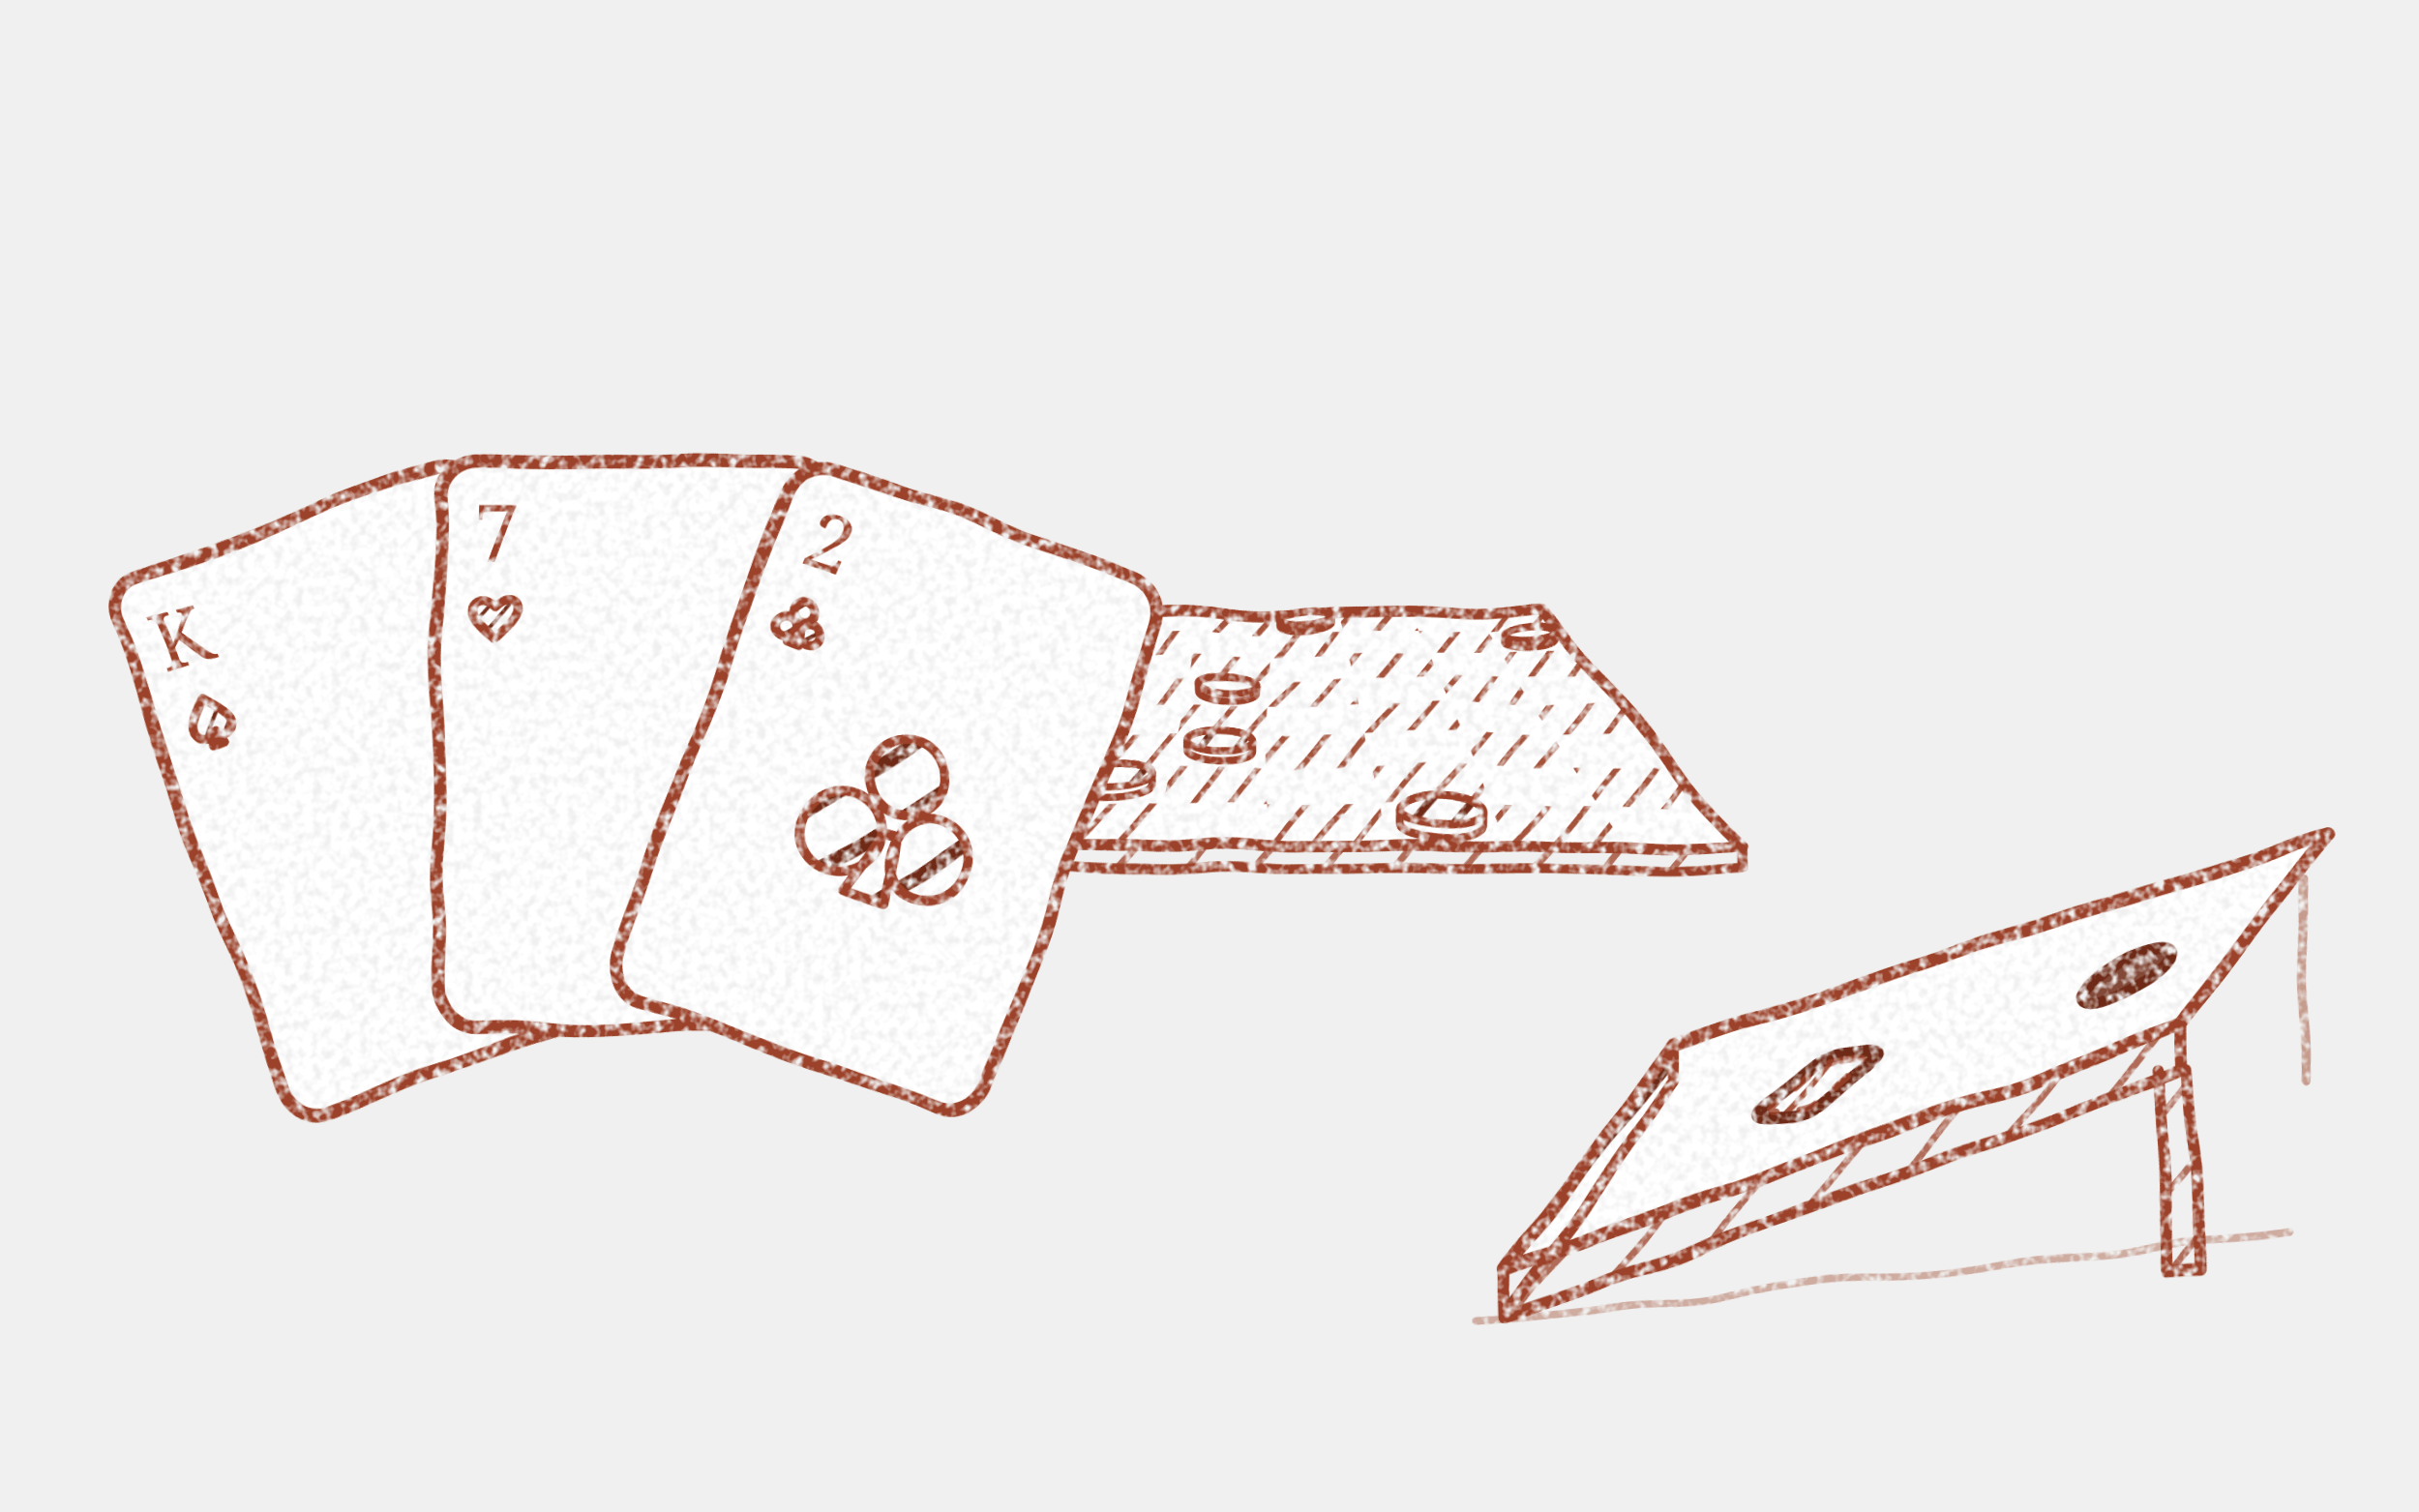
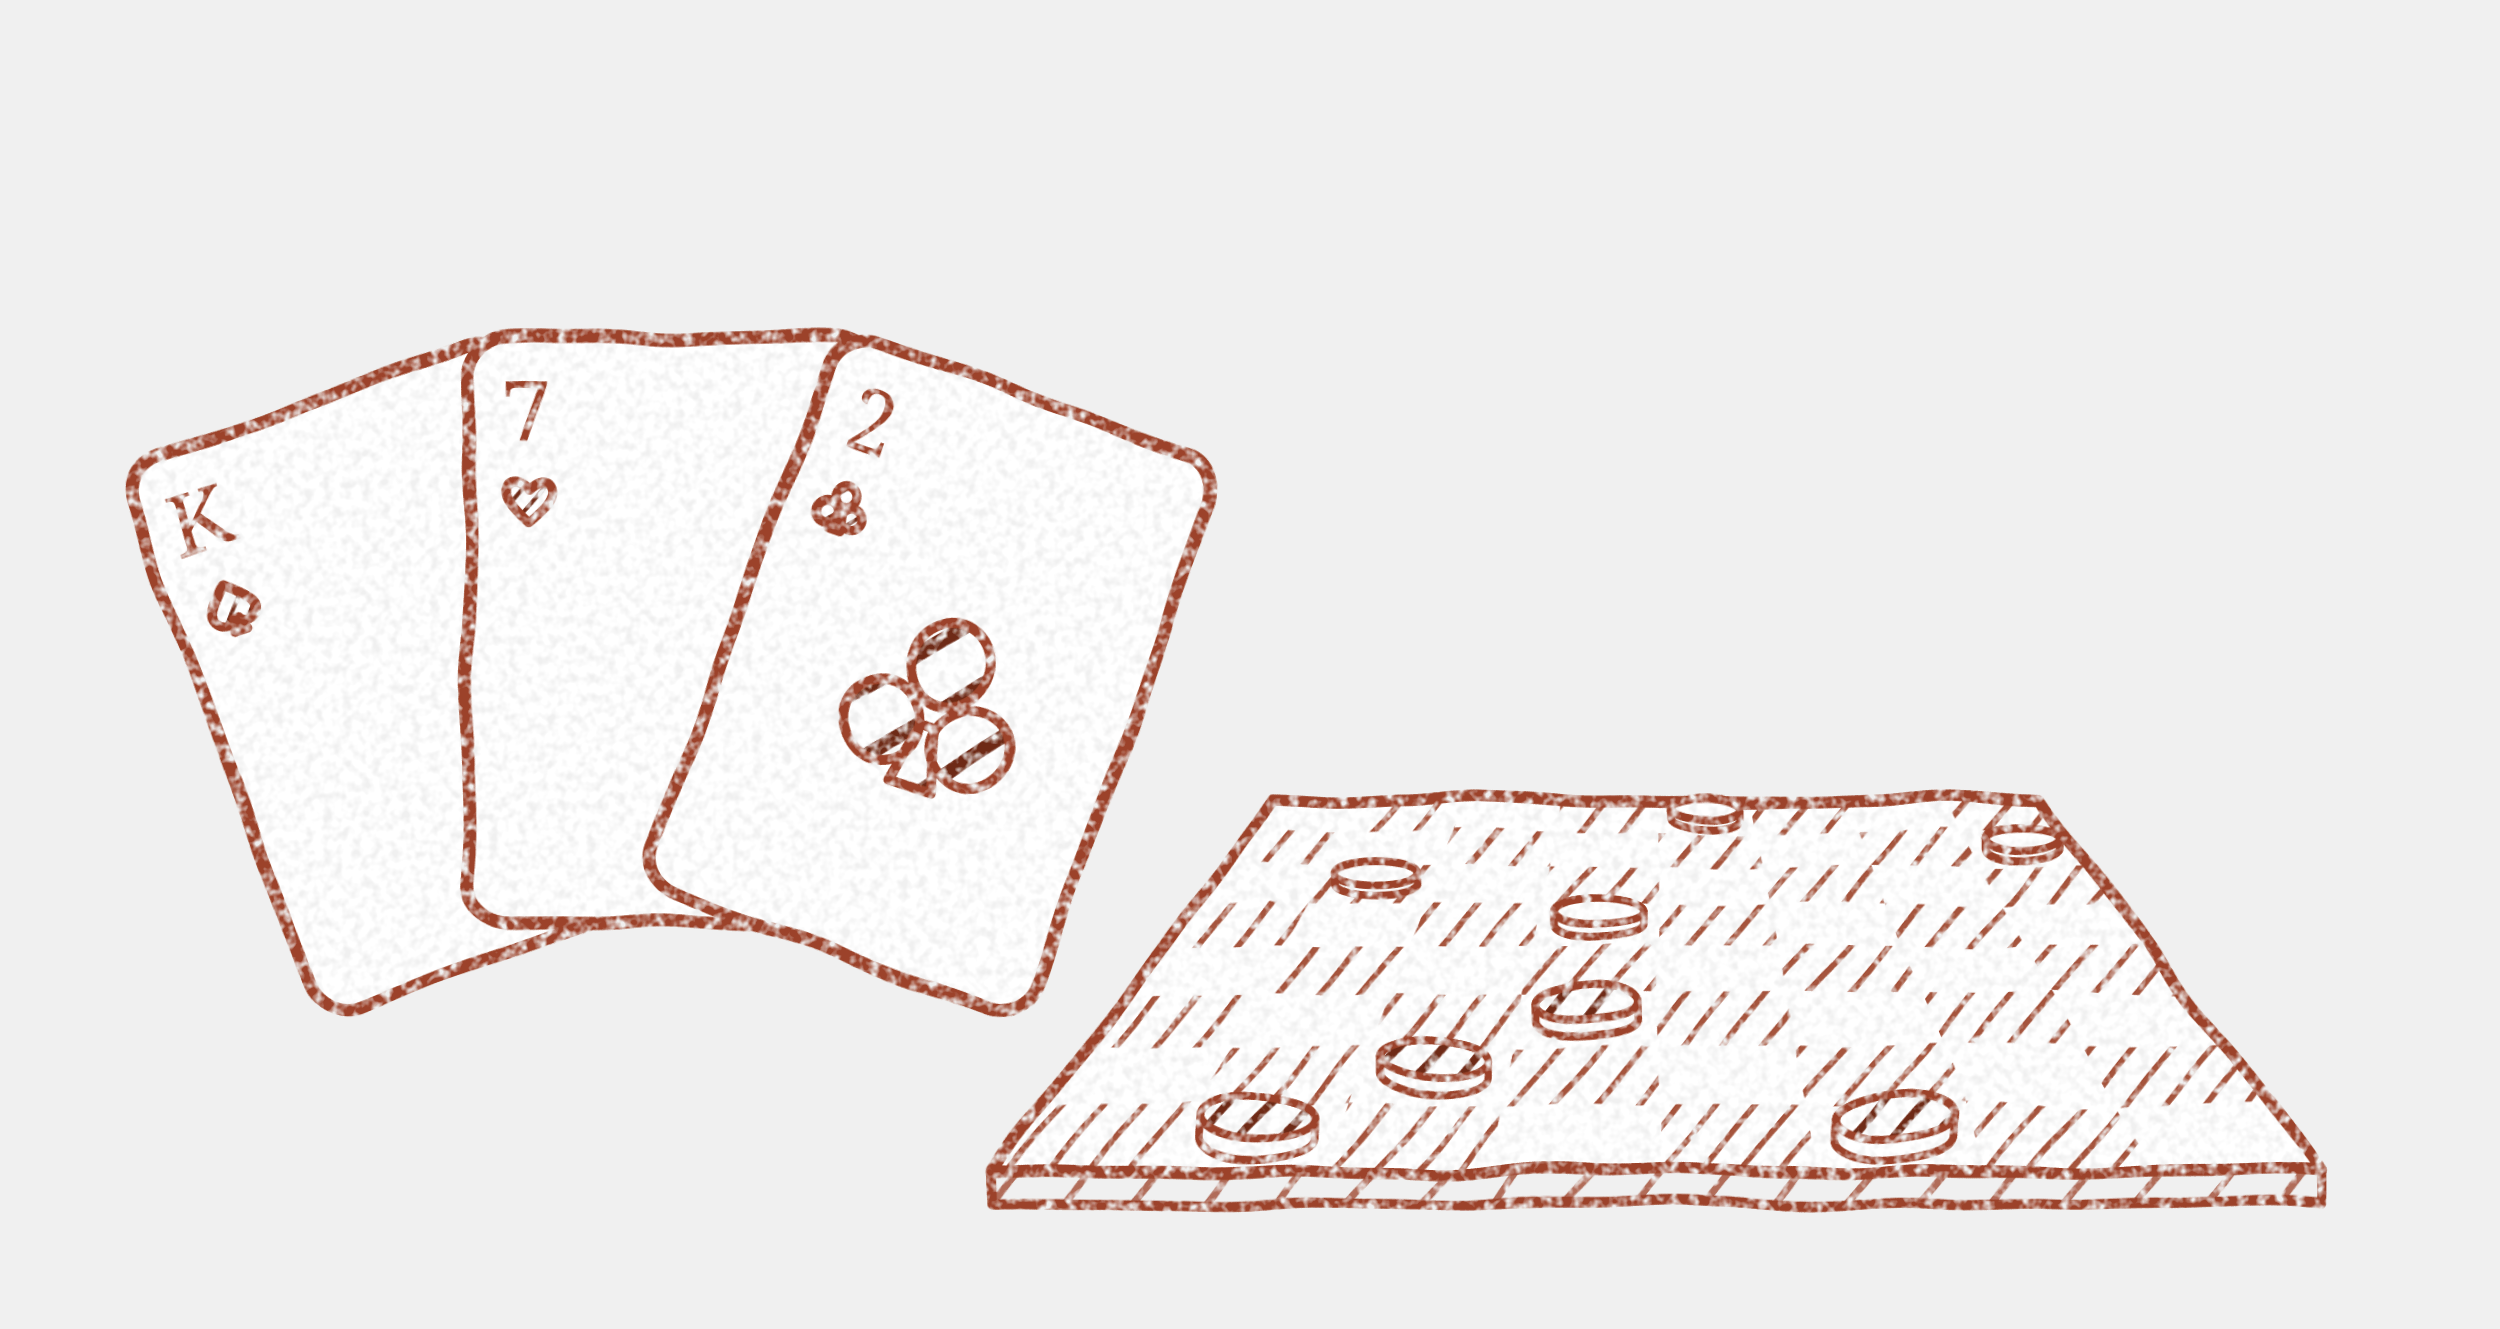
- <svg xmlns="http://www.w3.org/2000/svg" viewBox="0 0 320 200" role="img" aria-label="Sketch of the three sample games: playing cards, a checkerboard and a cornhole board">
+ <svg xmlns="http://www.w3.org/2000/svg" viewBox="0 0 320 170" role="img" aria-label="Sketch of a poker hand beside a checkerboard with checkers">
  <style>.ink path, .ink rect, .ink ellipse, .ink polygon, .ink circle { vector-effect: non-scaling-stroke; }</style>
  <defs>
    <filter id="crayon" x="-5%" y="-5%" width="110%" height="110%">
      <feTurbulence type="fractalNoise" baseFrequency="0.05" numOctaves="2" seed="4" result="wob" />
      <feDisplacementMap in="SourceGraphic" in2="wob" scale="2.2" xChannelSelector="R" yChannelSelector="G" result="moved" />
      <feTurbulence type="fractalNoise" baseFrequency="0.8" numOctaves="2" seed="9" result="grain" />
      <feColorMatrix in="grain" type="matrix" values="0 0 0 0 0  0 0 0 0 0  0 0 0 0 0  -3 0 0 0 2.3" result="tooth" />
      <feComposite in="moved" in2="tooth" operator="in" />
    </filter>
-     <pattern id="h-light-50" width="7" height="7" patternUnits="userSpaceOnUse" patternTransform="rotate(40) scale(2)">
+     <pattern id="h-light-68" width="7" height="7" patternUnits="userSpaceOnUse" patternTransform="rotate(40) scale(1.4706)">
      <line x1="0" y1="0" x2="0" y2="7" stroke="#9c4329" stroke-width="1.8" opacity="0.75" />
    </pattern>
-     <pattern id="h-fine-50" width="4" height="4" patternUnits="userSpaceOnUse" patternTransform="rotate(40) scale(2)">
+     <pattern id="h-fine-68" width="4" height="4" patternUnits="userSpaceOnUse" patternTransform="rotate(40) scale(1.4706)">
      <line x1="0" y1="0" x2="0" y2="4" stroke="#9c4329" stroke-width="1.5" opacity="0.9" />
+     </pattern>
+     <pattern id="h-tight-68" width="4" height="4" patternUnits="userSpaceOnUse" patternTransform="rotate(40) scale(1.4706)">
+       <line x1="0" y1="0" x2="0" y2="4" stroke="#6e2a17" stroke-width="2.0" opacity="1.0" />
    </pattern>
    <pattern id="h-tight-50" width="4" height="4" patternUnits="userSpaceOnUse" patternTransform="rotate(40) scale(2)">
      <line x1="0" y1="0" x2="0" y2="4" stroke="#6e2a17" stroke-width="2.0" opacity="1.0" />
    </pattern>
-     <pattern id="h-light-62" width="7" height="7" patternUnits="userSpaceOnUse" patternTransform="rotate(40) scale(1.6129)">
-       <line x1="0" y1="0" x2="0" y2="7" stroke="#9c4329" stroke-width="1.8" opacity="0.75" />
-     </pattern>
-     <pattern id="h-tight-62" width="4" height="4" patternUnits="userSpaceOnUse" patternTransform="rotate(40) scale(1.6129)">
-       <line x1="0" y1="0" x2="0" y2="4" stroke="#6e2a17" stroke-width="2.0" opacity="1.0" />
-     </pattern>
-     <pattern id="h-fine-62" width="4" height="4" patternUnits="userSpaceOnUse" patternTransform="rotate(40) scale(1.6129)">
-       <line x1="0" y1="0" x2="0" y2="4" stroke="#9c4329" stroke-width="1.5" opacity="0.9" />
-     </pattern>
  </defs>
  <g class="ink" filter="url(#crayon)" fill="none" stroke="#9c4329" stroke-linecap="round" stroke-linejoin="round">
-     <g transform="translate(168 112) scale(0.5)">
-       <path d="M-125 0 L-125 6 L125 6 L125 0" fill="url(#h-light-50)" stroke-width="1.3" />
-       <path d="M-125 0 L125 0 L72 -62 L-72 -62 Z" fill="#fff" stroke-width="1.5" />
-       <path d="M-125.0 -0.0 L-93.8 -0.0 L-86.5 -11.2 L-115.4 -11.2 Z M-62.5 -0.0 L-31.2 -0.0 L-28.8 -11.2 L-57.7 -11.2 Z M0.0 -0.0 L31.2 -0.0 L28.8 -11.2 L0.0 -11.2 Z M62.5 -0.0 L93.8 -0.0 L86.5 -11.2 L57.7 -11.2 Z M-86.5 -11.2 L-57.7 -11.2 L-53.5 -21.1 L-80.2 -21.1 Z M-28.8 -11.2 L0.0 -11.2 L0.0 -21.1 L-26.7 -21.1 Z M28.8 -11.2 L57.7 -11.2 L53.5 -21.1 L26.7 -21.1 Z M86.5 -11.2 L115.4 -11.2 L106.9 -21.1 L80.2 -21.1 Z M-106.9 -21.1 L-80.2 -21.1 L-74.6 -29.9 L-99.5 -29.9 Z M-53.5 -21.1 L-26.7 -21.1 L-24.9 -29.9 L-49.7 -29.9 Z M0.0 -21.1 L26.7 -21.1 L24.9 -29.9 L0.0 -29.9 Z M53.5 -21.1 L80.2 -21.1 L74.6 -29.9 L49.7 -29.9 Z M-74.6 -29.9 L-49.7 -29.9 L-46.4 -37.7 L-69.6 -37.7 Z M-24.9 -29.9 L0.0 -29.9 L0.0 -37.7 L-23.2 -37.7 Z M24.9 -29.9 L49.7 -29.9 L46.4 -37.7 L23.2 -37.7 Z M74.6 -29.9 L99.5 -29.9 L92.8 -37.7 L69.6 -37.7 Z M-92.8 -37.7 L-69.6 -37.7 L-65.1 -44.7 L-86.8 -44.7 Z M-46.4 -37.7 L-23.2 -37.7 L-21.7 -44.7 L-43.4 -44.7 Z M0.0 -37.7 L23.2 -37.7 L21.7 -44.7 L0.0 -44.7 Z M46.4 -37.7 L69.6 -37.7 L65.1 -44.7 L43.4 -44.7 Z M-65.1 -44.7 L-43.4 -44.7 L-40.7 -51.0 L-61.0 -51.0 Z M-21.7 -44.7 L0.0 -44.7 L0.0 -51.0 L-20.3 -51.0 Z M21.7 -44.7 L43.4 -44.7 L40.7 -51.0 L20.3 -51.0 Z M65.1 -44.7 L86.8 -44.7 L81.4 -51.0 L61.0 -51.0 Z M-81.4 -51.0 L-61.0 -51.0 L-57.4 -56.8 L-76.5 -56.8 Z M-40.7 -51.0 L-20.3 -51.0 L-19.1 -56.8 L-38.2 -56.8 Z M0.0 -51.0 L20.3 -51.0 L19.1 -56.8 L0.0 -56.8 Z M40.7 -51.0 L61.0 -51.0 L57.4 -56.8 L38.2 -56.8 Z M-57.4 -56.8 L-38.2 -56.8 L-36.0 -62.0 L-54.0 -62.0 Z M-19.1 -56.8 L0.0 -56.8 L0.0 -62.0 L-18.0 -62.0 Z M19.1 -56.8 L38.2 -56.8 L36.0 -62.0 L18.0 -62.0 Z M57.4 -56.8 L76.5 -56.8 L72.0 -62.0 L54.0 -62.0 Z" fill="url(#h-fine-50)" stroke="none" />
-       <path d="M-85.9 -5.6 L-85.9 -9.0 A10.8 3.6 0 0 1 -64.3 -9.0 L-64.3 -5.6 A10.8 3.6 0 0 1 -85.9 -5.6 Z" fill="#fff" stroke-width="1" />
-       <ellipse cx="-75.1" cy="-9.0" rx="10.8" ry="3.6" fill="url(#h-tight-50)" stroke-width="1" />
-       <path d="M34.3 -5.6 L34.3 -9.0 A10.8 3.6 0 0 1 55.9 -9.0 L55.9 -5.6 A10.8 3.6 0 0 1 34.3 -5.6 Z" fill="#fff" stroke-width="1" />
-       <ellipse cx="45.1" cy="-9.0" rx="10.8" ry="3.6" fill="url(#h-tight-50)" stroke-width="1" />
-       <path d="M-51.7 -16.2 L-51.7 -19.1 A10.0 3.2 0 0 1 -31.7 -19.1 L-31.7 -16.2 A10.0 3.2 0 0 1 -51.7 -16.2 Z" fill="#fff" stroke-width="1" />
-       <ellipse cx="-41.7" cy="-19.1" rx="10.0" ry="3.2" fill="url(#h-tight-50)" stroke-width="1" />
-       <path d="M-22.2 -25.5 L-22.2 -28.1 A9.3 2.8 0 0 1 -3.6 -28.1 L-3.6 -25.5 A9.3 2.8 0 0 1 -22.2 -25.5 Z" fill="#fff" stroke-width="1" />
-       <ellipse cx="-12.9" cy="-28.1" rx="9.3" ry="2.8" fill="url(#h-tight-50)" stroke-width="1" />
-       <path d="M-60.1 -47.9 L-60.1 -49.8 A7.6 2.0 0 0 1 -45.0 -49.8 L-45.0 -47.9 A7.6 2.0 0 0 1 -60.1 -47.9 Z" fill="#fff" stroke-width="1" />
-       <ellipse cx="-52.6" cy="-49.8" rx="7.6" ry="2.0" fill="#fff" stroke-width="1" />
-       <path d="M62.0 -53.9 L62.0 -55.6 A7.1 1.8 0 0 1 76.2 -55.6 L76.2 -53.9 A7.1 1.8 0 0 1 62.0 -53.9 Z" fill="#fff" stroke-width="1" />
-       <ellipse cx="69.1" cy="-55.6" rx="7.1" ry="1.8" fill="#fff" stroke-width="1" />
-       <path d="M2.6 -59.4 L2.6 -61.0 A6.7 1.7 0 0 1 16.0 -61.0 L16.0 -59.4 A6.7 1.7 0 0 1 2.6 -59.4 Z" fill="#fff" stroke-width="1" />
-       <ellipse cx="9.3" cy="-61.0" rx="6.7" ry="1.7" fill="#fff" stroke-width="1" />
-       <path d="M-19.3 -41.2 L-19.3 -43.3 A8.1 2.2 0 0 1 -3.1 -43.3 L-3.1 -41.2 A8.1 2.2 0 0 1 -19.3 -41.2 Z" fill="#fff" stroke-width="1" />
-       <ellipse cx="-11.2" cy="-43.3" rx="8.1" ry="2.2" fill="#fff" stroke-width="1" />
+     <g transform="translate(212 150) scale(0.68)">
+       <path d="M-125 0 L-125 6 L125 6 L125 0" fill="url(#h-light-68)" stroke-width="1.3" />
+       <path d="M-125 0 L125 0 L72 -70 L-72 -70 Z" fill="#fff" stroke-width="1.5" />
+       <path d="M-125.0 -0.0 L-93.8 -0.0 L-86.5 -12.7 L-115.4 -12.7 Z M-62.5 -0.0 L-31.2 -0.0 L-28.8 -12.7 L-57.7 -12.7 Z M0.0 -0.0 L31.2 -0.0 L28.8 -12.7 L0.0 -12.7 Z M62.5 -0.0 L93.8 -0.0 L86.5 -12.7 L57.7 -12.7 Z M-86.5 -12.7 L-57.7 -12.7 L-53.5 -23.8 L-80.2 -23.8 Z M-28.8 -12.7 L0.0 -12.7 L0.0 -23.8 L-26.7 -23.8 Z M28.8 -12.7 L57.7 -12.7 L53.5 -23.8 L26.7 -23.8 Z M86.5 -12.7 L115.4 -12.7 L106.9 -23.8 L80.2 -23.8 Z M-106.9 -23.8 L-80.2 -23.8 L-74.6 -33.7 L-99.5 -33.7 Z M-53.5 -23.8 L-26.7 -23.8 L-24.9 -33.7 L-49.7 -33.7 Z M0.0 -23.8 L26.7 -23.8 L24.9 -33.7 L0.0 -33.7 Z M53.5 -23.8 L80.2 -23.8 L74.6 -33.7 L49.7 -33.7 Z M-74.6 -33.7 L-49.7 -33.7 L-46.4 -42.5 L-69.6 -42.5 Z M-24.9 -33.7 L0.0 -33.7 L0.0 -42.5 L-23.2 -42.5 Z M24.9 -33.7 L49.7 -33.7 L46.4 -42.5 L23.2 -42.5 Z M74.6 -33.7 L99.5 -33.7 L92.8 -42.5 L69.6 -42.5 Z M-92.8 -42.5 L-69.6 -42.5 L-65.1 -50.5 L-86.8 -50.5 Z M-46.4 -42.5 L-23.2 -42.5 L-21.7 -50.5 L-43.4 -50.5 Z M0.0 -42.5 L23.2 -42.5 L21.7 -50.5 L0.0 -50.5 Z M46.4 -42.5 L69.6 -42.5 L65.1 -50.5 L43.4 -50.5 Z M-65.1 -50.5 L-43.4 -50.5 L-40.7 -57.6 L-61.0 -57.6 Z M-21.7 -50.5 L0.0 -50.5 L0.0 -57.6 L-20.3 -57.6 Z M21.7 -50.5 L43.4 -50.5 L40.7 -57.6 L20.3 -57.6 Z M65.1 -50.5 L86.8 -50.5 L81.4 -57.6 L61.0 -57.6 Z M-81.4 -57.6 L-61.0 -57.6 L-57.4 -64.1 L-76.5 -64.1 Z M-40.7 -57.6 L-20.3 -57.6 L-19.1 -64.1 L-38.2 -64.1 Z M0.0 -57.6 L20.3 -57.6 L19.1 -64.1 L0.0 -64.1 Z M40.7 -57.6 L61.0 -57.6 L57.4 -64.1 L38.2 -64.1 Z M-57.4 -64.1 L-38.2 -64.1 L-36.0 -70.0 L-54.0 -70.0 Z M-19.1 -64.1 L0.0 -64.1 L0.0 -70.0 L-18.0 -70.0 Z M19.1 -64.1 L38.2 -64.1 L36.0 -70.0 L18.0 -70.0 Z M57.4 -64.1 L76.5 -64.1 L72.0 -70.0 L54.0 -70.0 Z" fill="url(#h-fine-68)" stroke="none" />
+       <path d="M-85.9 -6.3 L-85.9 -10.2 A10.8 4.1 0 0 1 -64.3 -10.2 L-64.3 -6.3 A10.8 4.1 0 0 1 -85.9 -6.3 Z" fill="#fff" stroke-width="1" />
+       <ellipse cx="-75.1" cy="-10.2" rx="10.8" ry="4.1" fill="url(#h-tight-68)" stroke-width="1" />
+       <path d="M34.3 -6.3 L34.3 -10.2 A10.8 4.1 0 0 1 55.9 -10.2 L55.9 -6.3 A10.8 4.1 0 0 1 34.3 -6.3 Z" fill="#fff" stroke-width="1" />
+       <ellipse cx="45.1" cy="-10.2" rx="10.8" ry="4.1" fill="url(#h-tight-68)" stroke-width="1" />
+       <path d="M-51.7 -18.3 L-51.7 -21.6 A10.0 3.6 0 0 1 -31.7 -21.6 L-31.7 -18.3 A10.0 3.6 0 0 1 -51.7 -18.3 Z" fill="#fff" stroke-width="1" />
+       <ellipse cx="-41.7" cy="-21.6" rx="10.0" ry="3.6" fill="url(#h-tight-68)" stroke-width="1" />
+       <path d="M-22.2 -28.8 L-22.2 -31.8 A9.3 3.2 0 0 1 -3.6 -31.8 L-3.6 -28.8 A9.3 3.2 0 0 1 -22.2 -28.8 Z" fill="#fff" stroke-width="1" />
+       <ellipse cx="-12.9" cy="-31.8" rx="9.3" ry="3.2" fill="url(#h-tight-68)" stroke-width="1" />
+       <path d="M-60.1 -54.0 L-60.1 -56.2 A7.6 2.3 0 0 1 -45.0 -56.2 L-45.0 -54.0 A7.6 2.3 0 0 1 -60.1 -54.0 Z" fill="#fff" stroke-width="1" />
+       <ellipse cx="-52.6" cy="-56.2" rx="7.6" ry="2.3" fill="#fff" stroke-width="1" />
+       <path d="M62.0 -60.9 L62.0 -62.8 A7.1 2.1 0 0 1 76.2 -62.8 L76.2 -60.9 A7.1 2.1 0 0 1 62.0 -60.9 Z" fill="#fff" stroke-width="1" />
+       <ellipse cx="69.1" cy="-62.8" rx="7.1" ry="2.1" fill="#fff" stroke-width="1" />
+       <path d="M2.6 -67.0 L2.6 -68.8 A6.7 1.9 0 0 1 16.0 -68.8 L16.0 -67.0 A6.7 1.9 0 0 1 2.6 -67.0 Z" fill="#fff" stroke-width="1" />
+       <ellipse cx="9.3" cy="-68.8" rx="6.7" ry="1.9" fill="#fff" stroke-width="1" />
+       <path d="M-19.3 -46.5 L-19.3 -48.9 A8.1 2.5 0 0 1 -3.1 -48.9 L-3.1 -46.5 A8.1 2.5 0 0 1 -19.3 -46.5 Z" fill="#fff" stroke-width="1" />
+       <ellipse cx="-11.2" cy="-48.9" rx="8.1" ry="2.5" fill="#fff" stroke-width="1" />
    </g>
-     <g transform="translate(84 196) scale(0.5)">
+     <g transform="translate(86 178) scale(0.5)">
      <g transform="rotate(-20.0)">
        <rect x="-52.0" y="-270" width="104" height="150" rx="10" fill="#fff" stroke-width="1.7" />
        <text x="-37.0" y="-243" text-anchor="middle" font-family="Georgia, serif" font-size="22" fill="#9c4329" stroke="none">K</text>
        <path d="M0 -12 C -9 -3, -13 2, -9 7 C -6 10, -2 9, -1 6 L -3 13 L 3 13 L 1 6 C 2 9, 6 10, 9 7 C 13 2, 9 -3, 0 -12 Z" transform="translate(-37.0 -228) scale(0.5)" fill="url(#h-tight-50)" stroke-width="1.2" />
        <path d="M47.0 -262 L47.0 -128" stroke="#9c4329" stroke-width="3" opacity="0.18" />
      </g>
      <g transform="rotate(0.0)">
        <rect x="-52.0" y="-270" width="104" height="150" rx="10" fill="#fff" stroke-width="1.7" />
        <text x="-37.0" y="-243" text-anchor="middle" font-family="Georgia, serif" font-size="22" fill="#9c4329" stroke="none">7</text>
        <path d="M0 11 C -6 5, -12 0, -12 -5 C -12 -10, -6 -12, 0 -6 C 6 -12, 12 -10, 12 -5 C 12 0, 6 5, 0 11 Z" transform="translate(-37.0 -228) scale(0.5)" fill="url(#h-tight-50)" stroke-width="1.2" />
        <path d="M47.0 -262 L47.0 -128" stroke="#9c4329" stroke-width="3" opacity="0.18" />
      </g>
      <g transform="rotate(20.0)">
        <rect x="-52.0" y="-270" width="104" height="150" rx="10" fill="#fff" stroke-width="1.7" />
        <text x="-37.0" y="-243" text-anchor="middle" font-family="Georgia, serif" font-size="22" fill="#9c4329" stroke="none">2</text>
        <path d="M-1 3 L -3 12 L 3 12 L 1 3 Z M0 -11 a5.5 5.5 0 1 0 0.01 0 Z M-6.5 -1 a5.5 5.5 0 1 0 0.01 0 Z M6.5 -1 a5.5 5.5 0 1 0 0.01 0 Z" transform="translate(-37.0 -228) scale(0.5)" fill="url(#h-tight-50)" stroke-width="1.2" />
        <path d="M-1 3 L -3 12 L 3 12 L 1 3 Z M0 -11 a5.5 5.5 0 1 0 0.01 0 Z M-6.5 -1 a5.5 5.5 0 1 0 0.01 0 Z M6.5 -1 a5.5 5.5 0 1 0 0.01 0 Z" transform="translate(4 -189.0) scale(1.9)" fill="url(#h-tight-50)" stroke-width="1.3" />
      </g>
    </g>
-     <g transform="translate(250 168) scale(0.62)">
-       <path d="M-88.0 11.0 L85.0 -8.0" stroke-width="1" opacity="0.4" />
-       <path d="M87.6 -82.8 L89.6 -40.8" stroke-width="1.2" opacity="0.5" />
-       <path d="M-82.0 0.0 L62.0 -52.0 L92.6 -92.8 L-46.0 -48.0 Z" fill="#fff" stroke-width="1.8" />
-       <path d="M-82.0 0.0 L62.0 -52.0 L62.0 -42.0 L-82.0 10.0 Z" fill="url(#h-light-62)" stroke-width="1.6" />
-       <path d="M-82.0 0.0 L-46.0 -48.0 L-46.0 -40.0 L-82.0 10.0 Z" fill="url(#h-tight-62)" stroke-width="1.5" />
-       <path d="M57.0 -42.0 L59.0 0.0 L66.0 0.0 L63.0 -42.0" fill="url(#h-light-62)" stroke-width="1.5" />
-       <path d="M54.8 -68.6 L56.2 -69.0 L57.5 -69.3 L58.6 -69.4 L59.5 -69.3 L60.1 -69.0 L60.4 -68.6 L60.4 -68.0 L60.2 -67.2 L59.6 -66.3 L58.8 -65.4 L57.8 -64.4 L56.5 -63.3 L55.1 -62.3 L53.5 -61.3 L51.8 -60.3 L50.1 -59.4 L48.5 -58.7 L46.9 -58.1 L45.4 -57.6 L44.1 -57.3 L43.0 -57.2 L42.1 -57.3 L41.5 -57.6 L41.2 -58.0 L41.1 -58.7 L41.4 -59.4 L42.0 -60.3 L42.8 -61.3 L43.9 -62.3 L45.2 -63.4 L46.6 -64.4 L48.2 -65.4 L49.8 -66.4 L51.5 -67.3 L53.2 -68.0 Z" fill="#6e2a17" fill-opacity="0.85" stroke="#6e2a17" stroke-width="1.5" />
-       <path d="M-8.0 -45.6 L-5.3 -45.9 L-4.4 -45.8 L-3.9 -45.7 L-3.6 -45.5 L-3.5 -45.2 L-3.7 -44.8 L-4.1 -44.3 L-4.7 -43.6 L-5.7 -42.6 L-8.9 -39.9 L-12.1 -37.1 L-13.4 -36.1 L-14.4 -35.3 L-15.3 -34.8 L-16.1 -34.3 L-16.9 -33.9 L-17.8 -33.6 L-18.7 -33.3 L-19.9 -33.1 L-22.8 -32.8 L-25.5 -32.6 L-26.4 -32.6 L-26.9 -32.7 L-27.2 -32.9 L-27.3 -33.2 L-27.1 -33.6 L-26.7 -34.2 L-26.1 -34.9 L-25.0 -35.9 L-21.8 -38.7 L-18.6 -41.5 L-17.3 -42.5 L-16.3 -43.2 L-15.4 -43.8 L-14.6 -44.3 L-13.8 -44.6 L-12.9 -44.9 L-12.0 -45.2 L-10.9 -45.4 Z" fill="url(#h-fine-62)" stroke="#6e2a17" stroke-width="1.6" />
-       <path d="M-9.7 -44.2 L-7.6 -44.3 L-6.9 -44.3 L-6.5 -44.2 L-6.3 -44.1 L-6.3 -43.8 L-6.4 -43.5 L-6.7 -43.1 L-7.2 -42.6 L-8.0 -41.8 L-10.4 -39.7 L-12.9 -37.6 L-13.8 -36.8 L-14.6 -36.2 L-15.3 -35.8 L-15.9 -35.4 L-16.6 -35.1 L-17.2 -34.9 L-18.0 -34.7 L-18.8 -34.6 L-21.0 -34.3 L-23.2 -34.1 L-23.8 -34.1 L-24.2 -34.2 L-24.4 -34.4 L-24.5 -34.6 L-24.4 -34.9 L-24.1 -35.4 L-23.6 -35.9 L-22.8 -36.7 L-20.3 -38.8 L-17.9 -41.0 L-16.9 -41.7 L-16.1 -42.3 L-15.4 -42.7 L-14.8 -43.1 L-14.1 -43.4 L-13.5 -43.6 L-12.8 -43.8 L-11.9 -43.9 Z" stroke-width="0.9" stroke-dasharray="2 3" opacity="0.8" />
-     </g>
  </g>
</svg>
